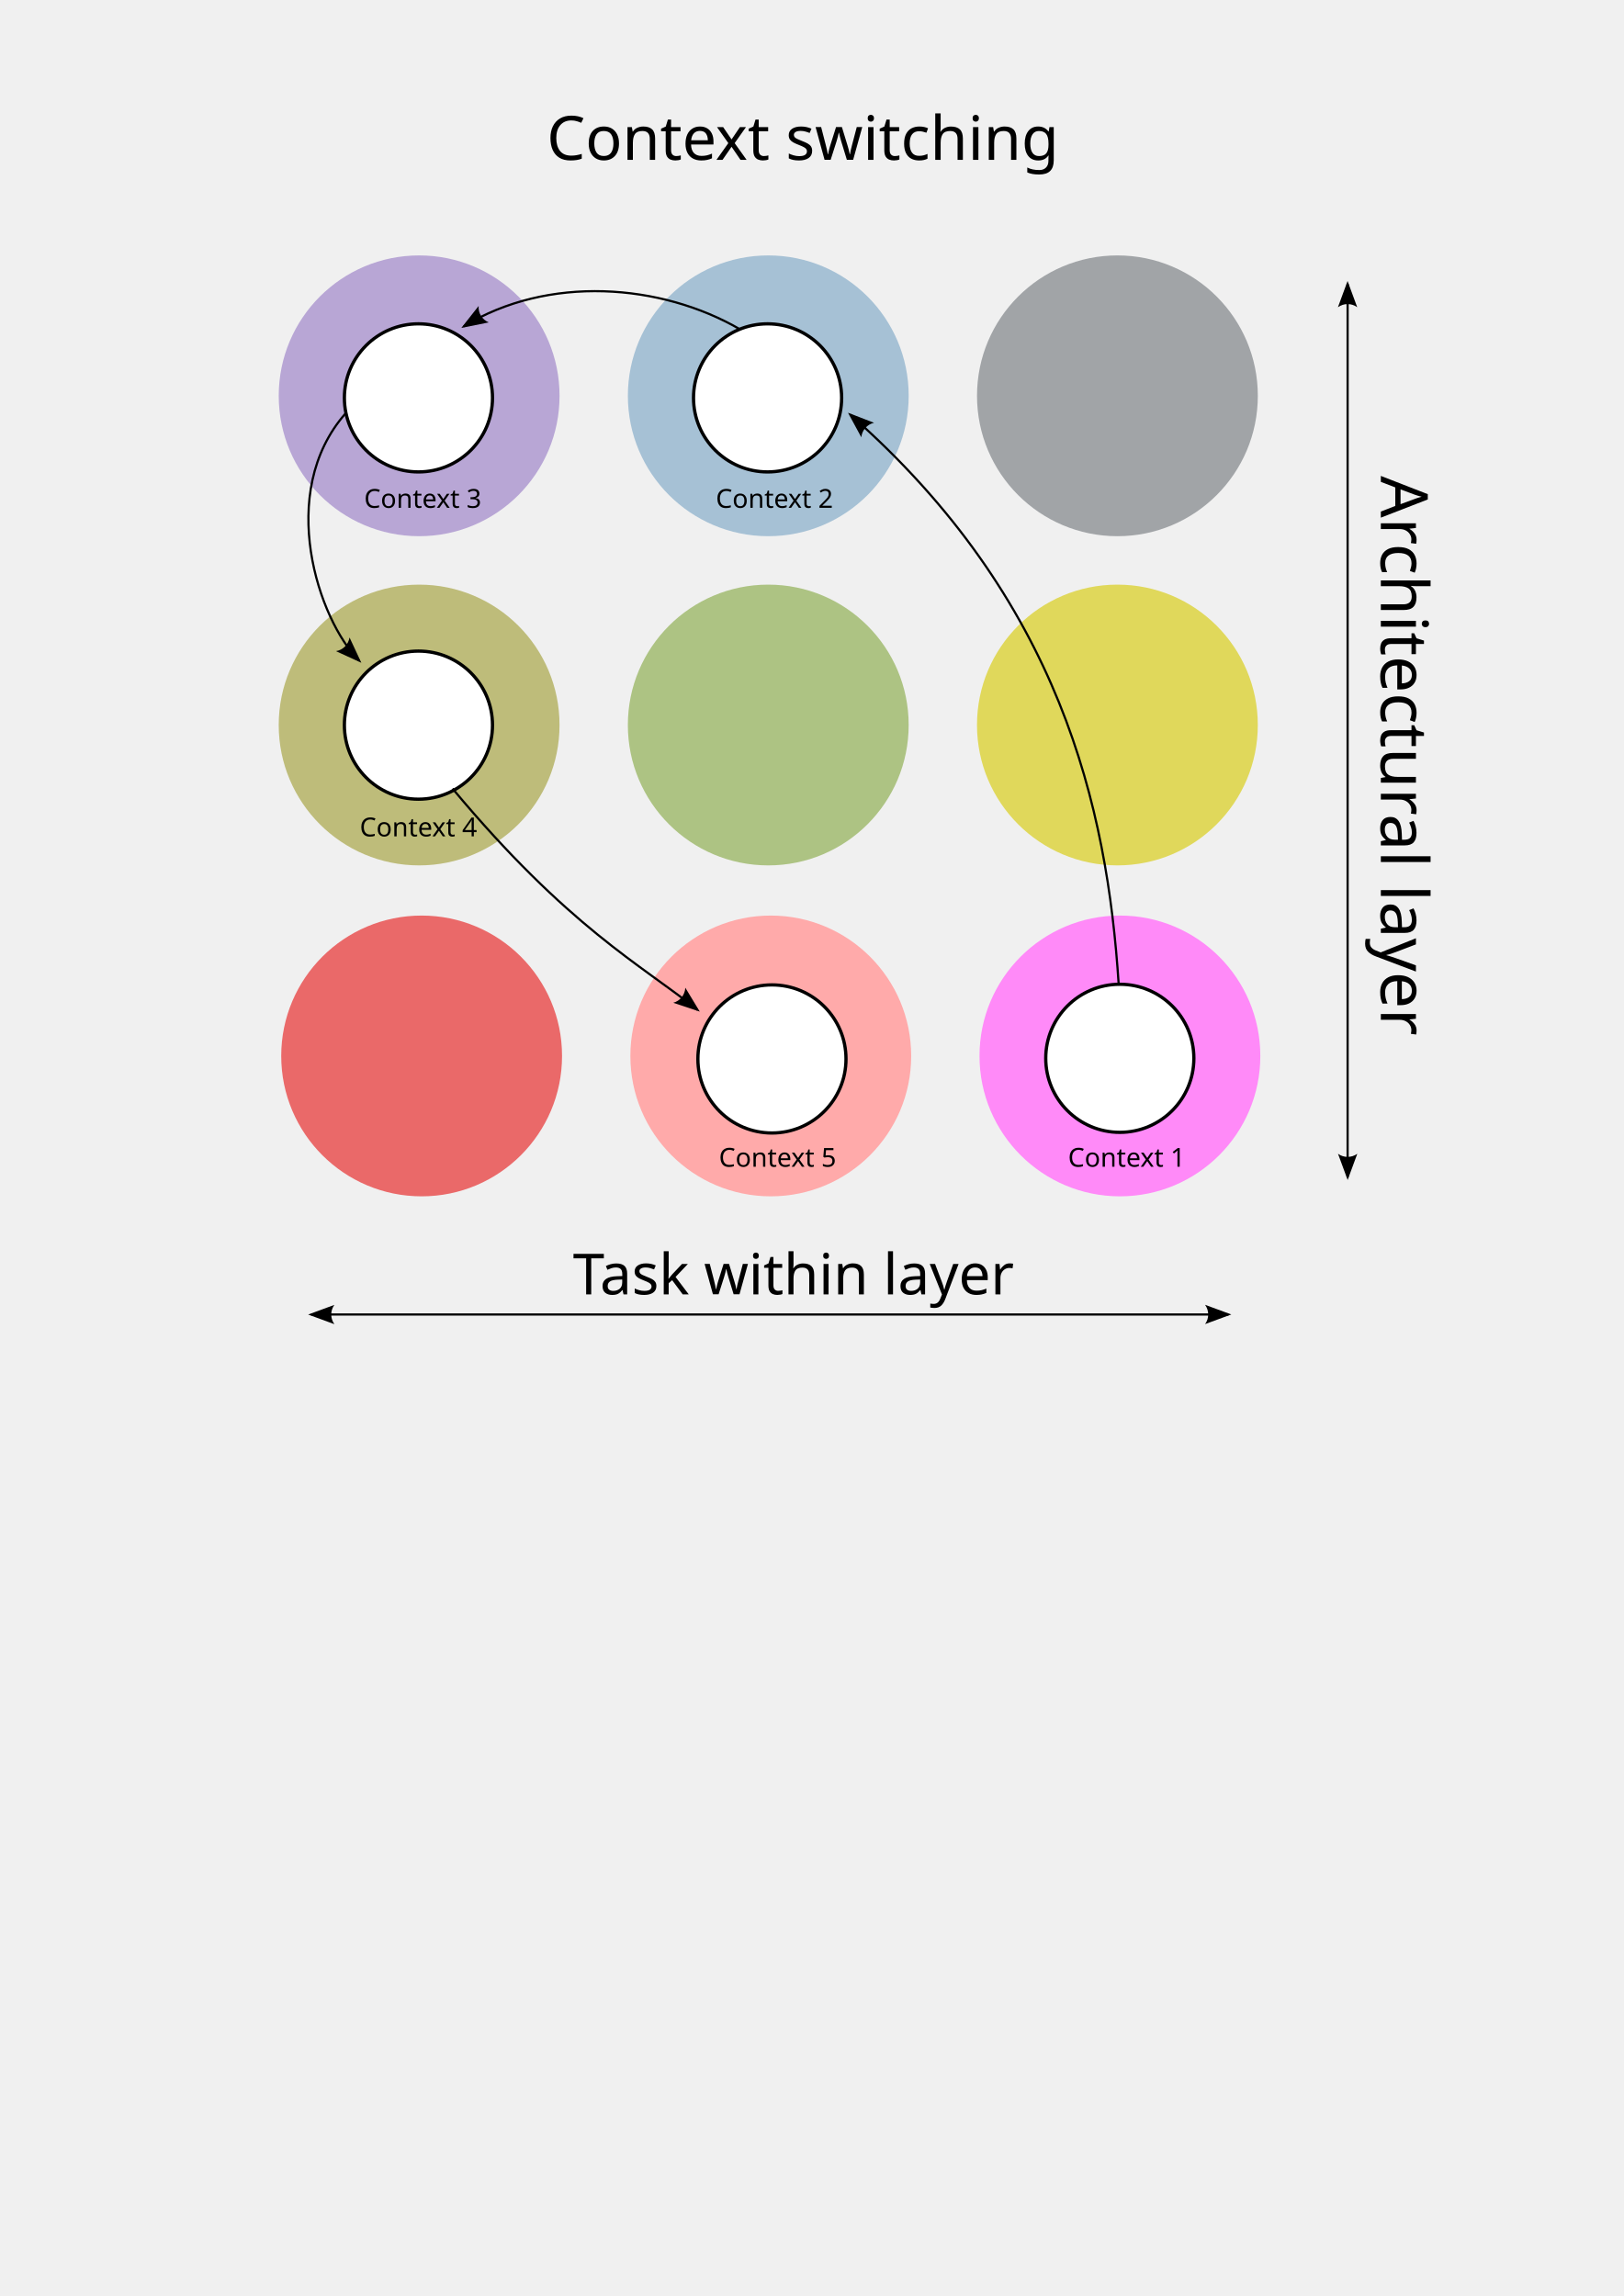
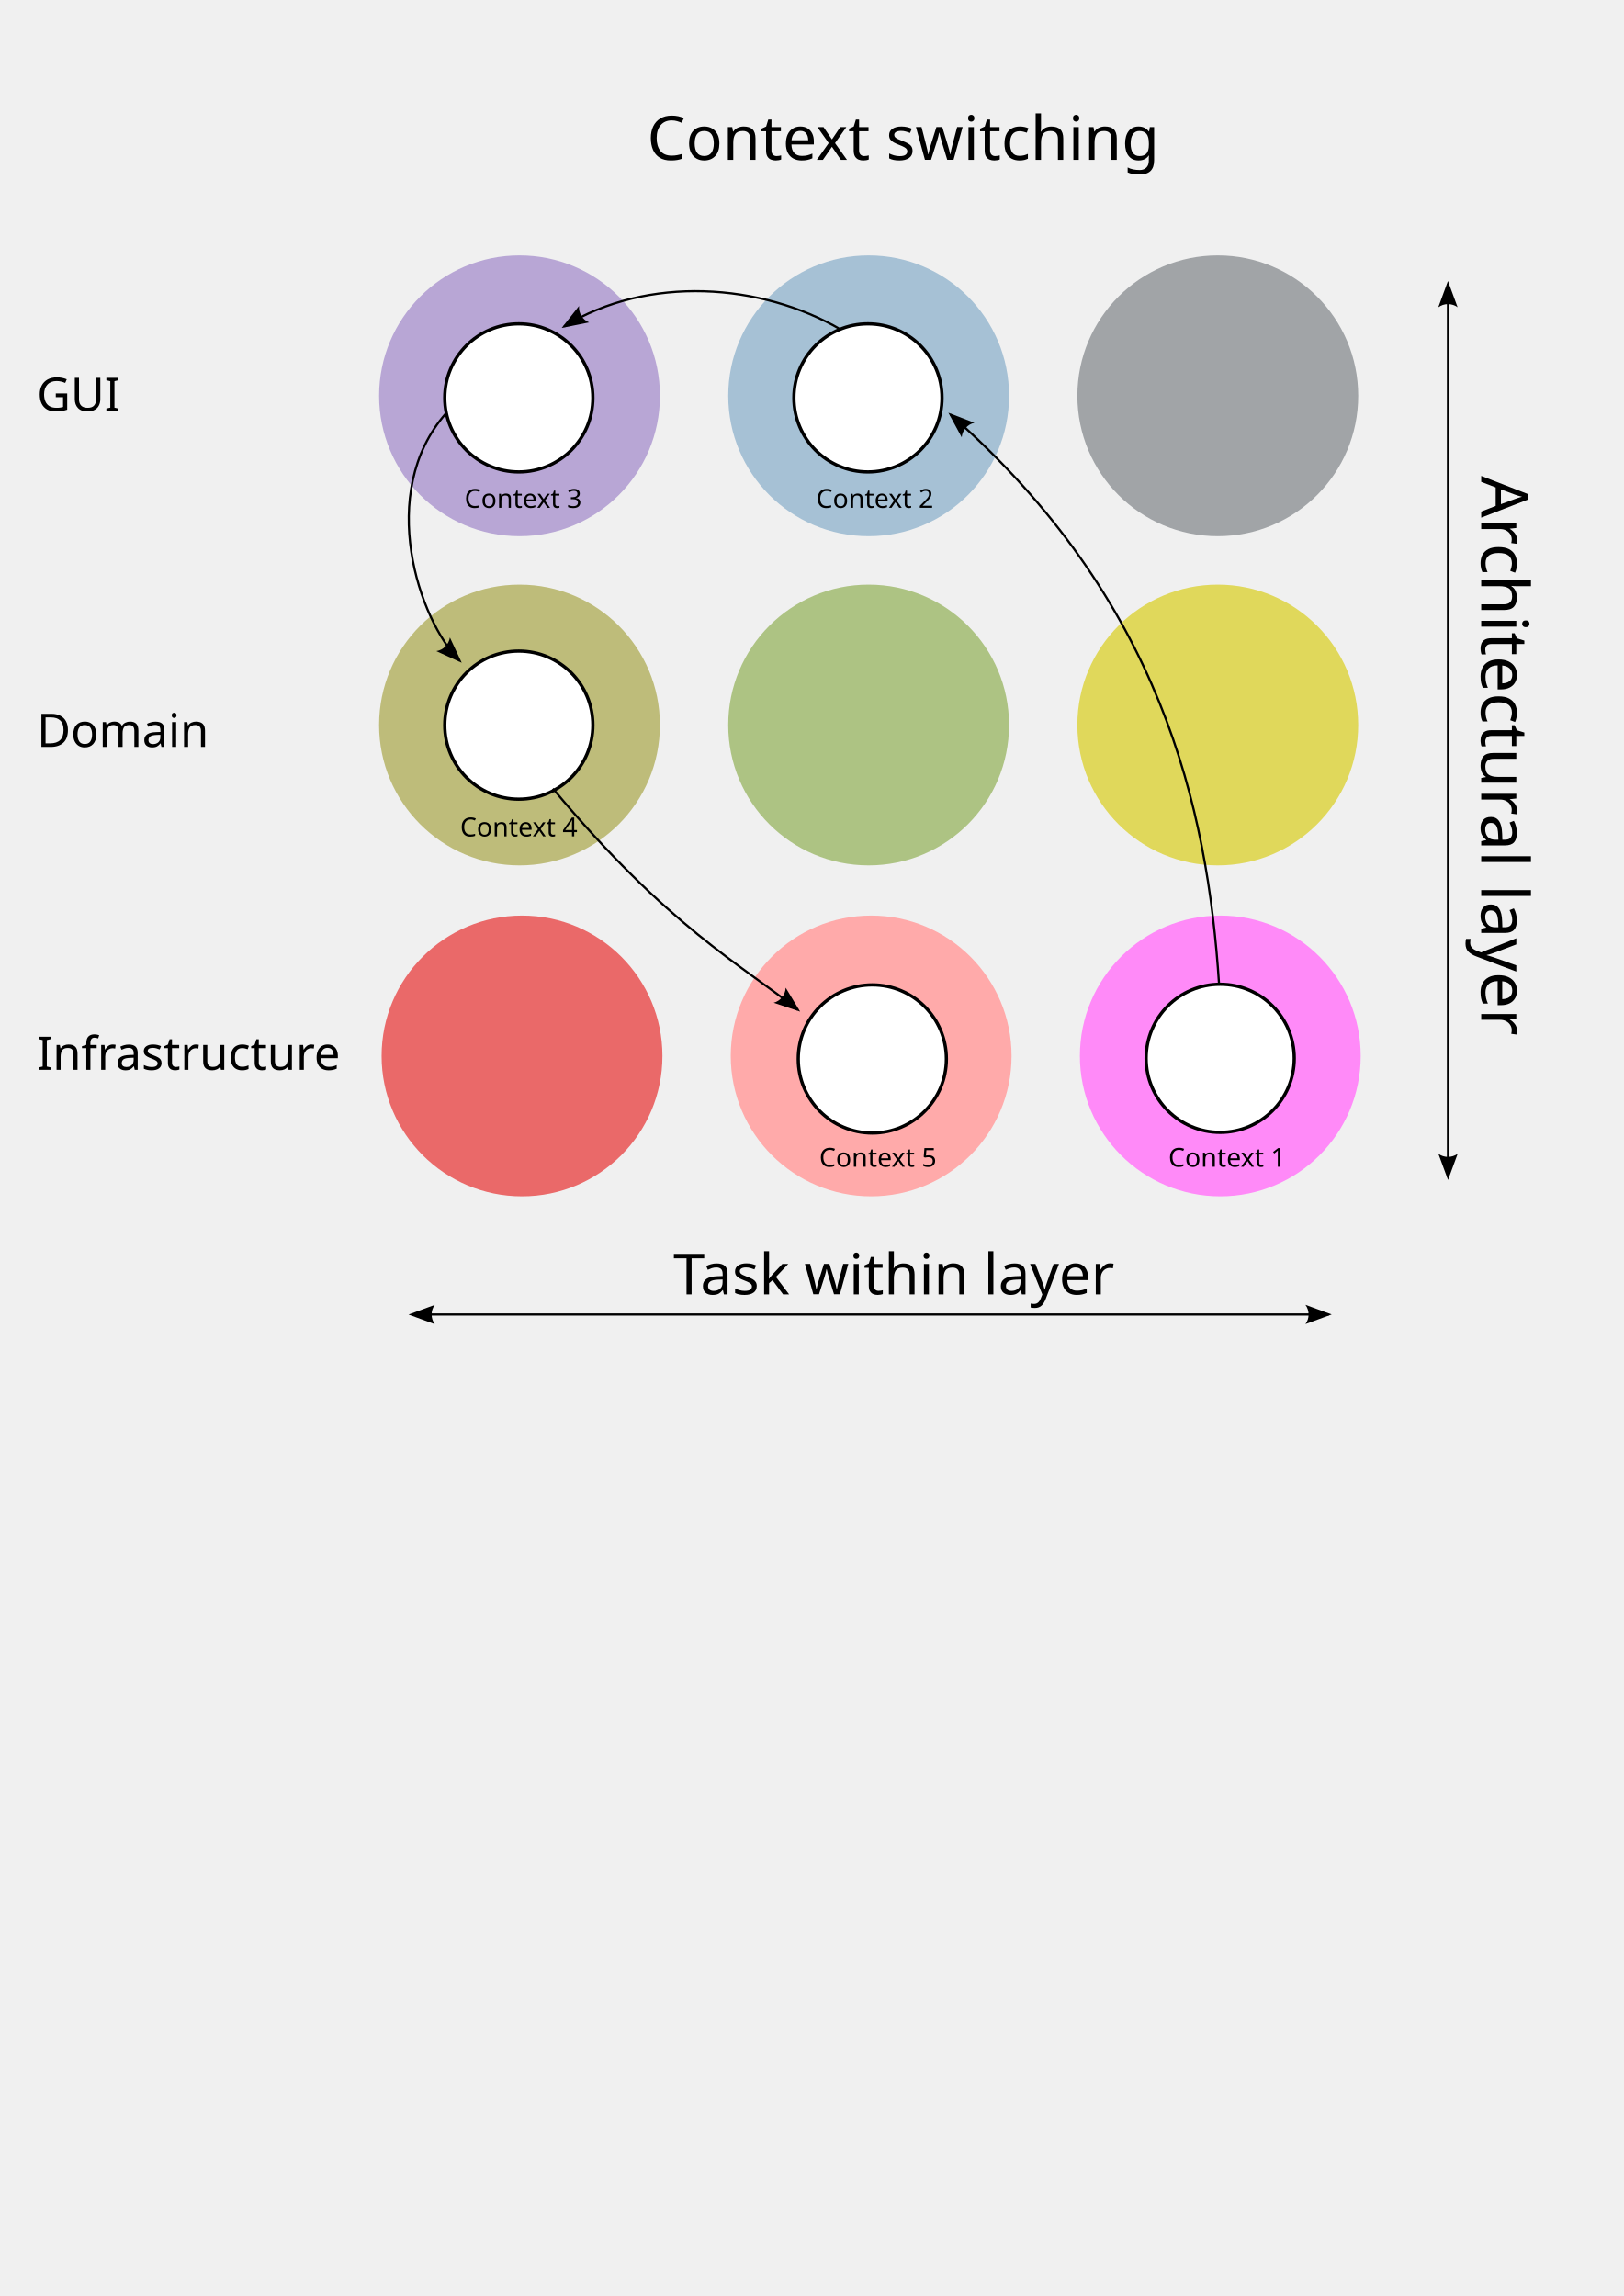
<svg xmlns="http://www.w3.org/2000/svg" width="744.094" height="1052.362" id="svg2" version="1.1">
  <defs id="defs4">
    <marker orient="auto" refY="0.0" refX="0.0" id="Arrow2Lend" style="overflow:visible;">
      <path id="path6749" style="font-size:12.0;fill-rule:evenodd;stroke-width:0.625;stroke-linejoin:round;" d="M 8.719,4.034 L -2.207,0.016 L 8.719,-4.002 C 6.973,-1.63 6.983,1.616 8.719,4.034 z " transform="scale(1.1) rotate(180) translate(1,0)" />
    </marker>
    <marker orient="auto" refY="0.0" refX="0.0" id="Arrow2Lstart" style="overflow:visible">
      <path id="path6746" style="font-size:12.0;fill-rule:evenodd;stroke-width:0.625;stroke-linejoin:round" d="M 8.719,4.034 L -2.207,0.016 L 8.719,-4.002 C 6.973,-1.63 6.983,1.616 8.719,4.034 z " transform="scale(1.1) translate(1,0)" />
    </marker>
    <marker orient="auto" refY="0.0" refX="0.0" id="Arrow1Lstart" style="overflow:visible">
      <path id="path6728" d="M 0.0,0.0 L 5.0,-5.0 L -12.5,0.0 L 5.0,5.0 L 0.0,0.0 z " style="fill-rule:evenodd;stroke:#000000;stroke-width:1.0pt;marker-start:none" transform="scale(0.8) translate(12.5,0)" />
    </marker>
    <marker orient="auto" refY="0" refX="0" id="Arrow2Lstart-1" style="overflow:visible">
      <path id="path6746-7" style="font-size:12px;fill-rule:evenodd;stroke-width:0.625;stroke-linejoin:round" d="M 8.719,4.034 -2.207,0.016 8.719,-4.002 c -1.745,2.372 -1.735,5.617 -6e-7,8.035 z" transform="matrix(1.1,0,0,1.1,1.1,0)" />
    </marker>
    <marker orient="auto" refY="0" refX="0" id="Arrow2Lend-4" style="overflow:visible">
      <path id="path6749-0" style="font-size:12px;fill-rule:evenodd;stroke-width:0.625;stroke-linejoin:round" d="M 8.719,4.034 -2.207,0.016 8.719,-4.002 c -1.745,2.372 -1.735,5.617 -6e-7,8.035 z" transform="matrix(-1.1,0,0,-1.1,-1.1,0)" />
    </marker>
    <marker orient="auto" refY="0" refX="0" id="Arrow2Lstart-4" style="overflow:visible">
      <path id="path6746-8" style="font-size:12px;fill-rule:evenodd;stroke-width:0.625;stroke-linejoin:round" d="M 8.719,4.034 -2.207,0.016 8.719,-4.002 c -1.745,2.372 -1.735,5.617 -6e-7,8.035 z" transform="matrix(1.1,0,0,1.1,1.1,0)" />
    </marker>
  </defs>
  <g id="layer1">
-     <path style="color:#000000;fill:#ffaaaa;fill-opacity:1;fill-rule:nonzero;stroke:none;stroke-width:1;marker:none;visibility:visible;display:inline;overflow:visible;enable-background:accumulate" id="path2991-0" d="m 406.586,489.707 a 108.591,108.591 0 1 1 -4e-5,0" transform="matrix(0.5925451,0,0,0.5925451,112.3018,129.4706)" />
-     <path transform="matrix(0.5925451,0,0,0.5925451,111.159,-173.1009)" d="m 406.586,489.707 a 108.591,108.591 0 1 1 -4e-5,0" id="path3990" style="color:#000000;fill:#a6c1d5;fill-opacity:1;fill-rule:nonzero;stroke:none;stroke-width:1;marker:none;visibility:visible;display:inline;overflow:visible;enable-background:accumulate" />
-     <path style="fill:none;stroke:#000000;stroke-width:1px;stroke-linecap:butt;stroke-linejoin:miter;stroke-opacity:1;marker-start:url(#Arrow2Lstart);marker-end:url(#Arrow2Lend)" d="m 617.569,539.516 0,-409.394" id="path6723" />
-     <text id="text3992-8" y="-632.796" x="218.125" style="font-size:30px;font-style:normal;font-variant:normal;font-weight:normal;font-stretch:normal;line-height:125%;letter-spacing:0px;word-spacing:0px;color:#000000;fill:#000000;fill-opacity:1;fill-rule:nonzero;stroke:none;stroke-width:1;marker:none;visibility:visible;display:inline;overflow:visible;enable-background:accumulate;font-family:Vrinda;-inkscape-font-specification:Vrinda" xml:space="preserve" transform="matrix(0,1,-1,0,0,0)">
-       <tspan y="-632.796" x="218.125" id="tspan7564">Architectural layer</tspan>
+     <path style="color:#000000;fill:#ffaaaa;fill-opacity:1;fill-rule:nonzero;stroke:none;stroke-width:1;marker:none;visibility:visible;display:inline;overflow:visible;enable-background:accumulate" id="path2991-0" d="m 406.586,489.707 a 108.591,108.591 0 1 1 -4e-5,0" transform="matrix(0.5925451,0,0,0.5925451,158.3018,129.4706)" />
+     <path transform="matrix(0.5925451,0,0,0.5925451,157.159,-173.1009)" d="m 406.586,489.707 a 108.591,108.591 0 1 1 -4e-5,0" id="path3990" style="color:#000000;fill:#a6c1d5;fill-opacity:1;fill-rule:nonzero;stroke:none;stroke-width:1;marker:none;visibility:visible;display:inline;overflow:visible;enable-background:accumulate" />
+     <path style="fill:none;stroke:#000000;stroke-width:1px;stroke-linecap:butt;stroke-linejoin:miter;stroke-opacity:1;marker-start:url(#Arrow2Lstart);marker-end:url(#Arrow2Lend)" d="m 663.569,539.516 0,-409.394" id="path6723" />
+     <text id="text3992-8" y="-678.796" x="218.125" style="font-size:30px;font-style:normal;font-variant:normal;font-weight:normal;font-stretch:normal;line-height:125%;letter-spacing:0px;word-spacing:0px;color:#000000;fill:#000000;fill-opacity:1;fill-rule:nonzero;stroke:none;stroke-width:1;marker:none;visibility:visible;display:inline;overflow:visible;enable-background:accumulate;font-family:Vrinda;-inkscape-font-specification:Vrinda" xml:space="preserve" transform="matrix(0,1,-1,0,0,0)">
+       <tspan y="-678.796" x="218.125" id="tspan7564">Architectural layer</tspan>
    </text>
    <flowRoot xml:space="preserve" id="flowRoot7618" style="fill:black;stroke:none;stroke-opacity:1;stroke-width:1px;stroke-linejoin:miter;stroke-linecap:butt;fill-opacity:1;font-family:Sans;font-style:normal;font-weight:normal;font-size:12px;line-height:125%;letter-spacing:0px;word-spacing:0px">
      <flowRegion id="flowRegion7620">
        <rect id="rect7622" width="10" height="24.286" x="860" y="446.648" />
      </flowRegion>
      <flowPara id="flowPara7624" />
    </flowRoot>
-     <path style="color:#000000;fill:#adc383;fill-opacity:1;fill-rule:nonzero;stroke:none;stroke-width:1;marker:none;visibility:visible;display:inline;overflow:visible;enable-background:accumulate" d="m 352.071,267.959 c 35.537,0 64.345,28.808 64.345,64.345 0,35.537 -28.808,64.345 -64.345,64.345 -35.537,0 -64.345,-28.808 -64.345,-64.345 0,-35.537 28.808,-64.345 64.345,-64.345" id="path2991-3" />
-     <path transform="matrix(0.5925451,0,0,0.5925451,-47.69819,129.4706)" d="m 406.586,489.707 a 108.591,108.591 0 1 1 -4e-5,0" id="path3026" style="color:#000000;fill:#ea6969;fill-opacity:1;fill-rule:nonzero;stroke:none;stroke-width:1;marker:none;visibility:visible;display:inline;overflow:visible;enable-background:accumulate" />
-     <path style="color:#000000;fill:#b8a6d5;fill-opacity:1;fill-rule:nonzero;stroke:none;stroke-width:1;marker:none;visibility:visible;display:inline;overflow:visible;enable-background:accumulate" id="path3028" d="m 406.586,489.707 a 108.591,108.591 0 1 1 -4e-5,0" transform="matrix(0.5925451,0,0,0.5925451,-48.84105,-173.1009)" />
-     <path id="path3030" d="m 192.071,267.959 c 35.537,0 64.345,28.808 64.345,64.345 0,35.537 -28.808,64.345 -64.345,64.345 -35.537,0 -64.345,-28.808 -64.345,-64.345 0,-35.537 28.808,-64.345 64.345,-64.345" style="color:#000000;fill:#bebc7a;fill-opacity:1;fill-rule:nonzero;stroke:none;stroke-width:1;marker:none;visibility:visible;display:inline;overflow:visible;enable-background:accumulate" />
-     <path transform="matrix(0.5925451,0,0,0.5925451,272.3018,129.4706)" d="m 406.586,489.707 a 108.591,108.591 0 1 1 -4e-5,0" id="path3032" style="color:#000000;fill:#ff8af8;fill-opacity:1;fill-rule:nonzero;stroke:none;stroke-width:1;marker:none;visibility:visible;display:inline;overflow:visible;enable-background:accumulate" />
-     <path style="color:#000000;fill:#a1a4a7;fill-opacity:1;fill-rule:nonzero;stroke:none;stroke-width:1;marker:none;visibility:visible;display:inline;overflow:visible;enable-background:accumulate" id="path3034" d="m 406.586,489.707 a 108.591,108.591 0 1 1 -4e-5,0" transform="matrix(0.5925451,0,0,0.5925451,271.159,-173.1009)" />
-     <path id="path3036" d="m 512.071,267.959 c 35.537,0 64.345,28.808 64.345,64.345 0,35.537 -28.808,64.345 -64.345,64.345 -35.537,0 -64.345,-28.808 -64.345,-64.345 0,-35.537 28.808,-64.345 64.345,-64.345" style="color:#000000;fill:#e0d85b;fill-opacity:1;fill-rule:nonzero;stroke:none;stroke-width:1;marker:none;visibility:visible;display:inline;overflow:visible;enable-background:accumulate" />
-     <path id="path3038" d="m 562.941,602.494 -420.394,0" style="fill:none;stroke:#000000;stroke-width:1px;stroke-linecap:butt;stroke-linejoin:miter;stroke-opacity:1;marker-start:url(#Arrow2Lstart);marker-end:url(#Arrow2Lend)" />
-     <text xml:space="preserve" style="font-size:26px;font-style:normal;font-weight:normal;line-height:125%;letter-spacing:0px;word-spacing:0px;color:#000000;fill:#000000;fill-opacity:1;fill-rule:nonzero;stroke:none;stroke-width:1;marker:none;visibility:visible;display:inline;overflow:visible;enable-background:accumulate;font-family:Sans" x="262.55" y="593.267" id="text3040">
-       <tspan id="tspan3042" x="262.55" y="593.267">Task within layer</tspan>
+     <path style="color:#000000;fill:#adc383;fill-opacity:1;fill-rule:nonzero;stroke:none;stroke-width:1;marker:none;visibility:visible;display:inline;overflow:visible;enable-background:accumulate" d="m 398.071,267.959 c 35.537,0 64.345,28.808 64.345,64.345 0,35.537 -28.808,64.345 -64.345,64.345 -35.537,0 -64.345,-28.808 -64.345,-64.345 0,-35.537 28.808,-64.345 64.345,-64.345" id="path2991-3" />
+     <path transform="matrix(0.5925451,0,0,0.5925451,-1.69819,129.4706)" d="m 406.586,489.707 a 108.591,108.591 0 1 1 -4e-5,0" id="path3026" style="color:#000000;fill:#ea6969;fill-opacity:1;fill-rule:nonzero;stroke:none;stroke-width:1;marker:none;visibility:visible;display:inline;overflow:visible;enable-background:accumulate" />
+     <path style="color:#000000;fill:#b8a6d5;fill-opacity:1;fill-rule:nonzero;stroke:none;stroke-width:1;marker:none;visibility:visible;display:inline;overflow:visible;enable-background:accumulate" id="path3028" d="m 406.586,489.707 a 108.591,108.591 0 1 1 -4e-5,0" transform="matrix(0.5925451,0,0,0.5925451,-2.84105,-173.1009)" />
+     <path id="path3030" d="m 238.071,267.959 c 35.537,0 64.345,28.808 64.345,64.345 0,35.537 -28.808,64.345 -64.345,64.345 -35.537,0 -64.345,-28.808 -64.345,-64.345 0,-35.537 28.808,-64.345 64.345,-64.345" style="color:#000000;fill:#bebc7a;fill-opacity:1;fill-rule:nonzero;stroke:none;stroke-width:1;marker:none;visibility:visible;display:inline;overflow:visible;enable-background:accumulate" />
+     <path transform="matrix(0.5925451,0,0,0.5925451,318.3018,129.4706)" d="m 406.586,489.707 a 108.591,108.591 0 1 1 -4e-5,0" id="path3032" style="color:#000000;fill:#ff8af8;fill-opacity:1;fill-rule:nonzero;stroke:none;stroke-width:1;marker:none;visibility:visible;display:inline;overflow:visible;enable-background:accumulate" />
+     <path style="color:#000000;fill:#a1a4a7;fill-opacity:1;fill-rule:nonzero;stroke:none;stroke-width:1;marker:none;visibility:visible;display:inline;overflow:visible;enable-background:accumulate" id="path3034" d="m 406.586,489.707 a 108.591,108.591 0 1 1 -4e-5,0" transform="matrix(0.5925451,0,0,0.5925451,317.159,-173.1009)" />
+     <path id="path3036" d="m 558.071,267.959 c 35.537,0 64.345,28.808 64.345,64.345 0,35.537 -28.808,64.345 -64.345,64.345 -35.537,0 -64.345,-28.808 -64.345,-64.345 0,-35.537 28.808,-64.345 64.345,-64.345" style="color:#000000;fill:#e0d85b;fill-opacity:1;fill-rule:nonzero;stroke:none;stroke-width:1;marker:none;visibility:visible;display:inline;overflow:visible;enable-background:accumulate" />
+     <path id="path3038" d="m 608.941,602.494 -420.394,0" style="fill:none;stroke:#000000;stroke-width:1px;stroke-linecap:butt;stroke-linejoin:miter;stroke-opacity:1;marker-start:url(#Arrow2Lstart);marker-end:url(#Arrow2Lend)" />
+     <text xml:space="preserve" style="font-size:26px;font-style:normal;font-weight:normal;line-height:125%;letter-spacing:0px;word-spacing:0px;color:#000000;fill:#000000;fill-opacity:1;fill-rule:nonzero;stroke:none;stroke-width:1;marker:none;visibility:visible;display:inline;overflow:visible;enable-background:accumulate;font-family:Sans" x="308.55" y="593.267" id="text3040">
+       <tspan id="tspan3042" x="308.55" y="593.267">Task within layer</tspan>
    </text>
-     <text id="text3842" y="73.267" x="250.55" style="font-size:28px;font-style:normal;font-weight:normal;line-height:125%;letter-spacing:0px;word-spacing:0px;color:#000000;fill:#000000;fill-opacity:1;fill-rule:nonzero;stroke:none;stroke-width:1;marker:none;visibility:visible;display:inline;overflow:visible;enable-background:accumulate;font-family:Sans" xml:space="preserve">
-       <tspan y="73.267" x="250.55" id="tspan3844">Context switching</tspan>
+     <text id="text3842" y="73.267" x="296.55" style="font-size:28px;font-style:normal;font-weight:normal;line-height:125%;letter-spacing:0px;word-spacing:0px;color:#000000;fill:#000000;fill-opacity:1;fill-rule:nonzero;stroke:none;stroke-width:1;marker:none;visibility:visible;display:inline;overflow:visible;enable-background:accumulate;font-family:Sans" xml:space="preserve">
+       <tspan y="73.267" x="296.55" id="tspan3844">Context switching</tspan>
    </text>
-     <path style="color:#000000;fill:#ffffff;fill-opacity:1;stroke:#000000;stroke-width:3.716;stroke-miterlimit:4;stroke-opacity:1;stroke-dasharray:none;marker:none;visibility:visible;display:inline;overflow:visible;enable-background:accumulate" id="path4045" d="m 406.586,514.229 a 84.07,84.07 0 1 1 -3e-5,0" transform="matrix(0.4037079,0,0,0.4037079,349.0294,243.5315)" />
-     <path style="fill:none;stroke:#000000;stroke-width:1px;stroke-linecap:butt;stroke-linejoin:miter;stroke-opacity:1;marker-start:url(#Arrow2Lstart);marker-end:none" d="m 389.616,190.035 c 96.353,84.747 117.773,179.996 123.037,261.029" id="path6723-9" />
-     <path style="fill:none;stroke:#000000;stroke-width:1px;stroke-linecap:butt;stroke-linejoin:miter;stroke-opacity:1;marker-start:url(#Arrow2Lstart);marker-end:none" d="m 212.538,149.583 c 38.427,-23.572 90.311,-19.79 126.794,1.471" id="path6723-9-8" />
-     <text xml:space="preserve" style="font-size:12px;font-style:normal;font-weight:normal;line-height:125%;letter-spacing:0px;word-spacing:0px;fill:#000000;fill-opacity:1;stroke:none;font-family:Sans" x="489.439" y="534.76" id="text4252">
-       <tspan id="tspan4254" x="489.439" y="534.76">Context 1</tspan>
+     <path style="color:#000000;fill:#ffffff;fill-opacity:1;stroke:#000000;stroke-width:3.716;stroke-miterlimit:4;stroke-opacity:1;stroke-dasharray:none;marker:none;visibility:visible;display:inline;overflow:visible;enable-background:accumulate" id="path4045" d="m 406.586,514.229 a 84.07,84.07 0 1 1 -3e-5,0" transform="matrix(0.4037079,0,0,0.4037079,395.0294,243.5315)" />
+     <path style="fill:none;stroke:#000000;stroke-width:1px;stroke-linecap:butt;stroke-linejoin:miter;stroke-opacity:1;marker-start:url(#Arrow2Lstart);marker-end:none" d="m 435.616,190.035 c 96.353,84.747 117.773,179.996 123.037,261.029" id="path6723-9" />
+     <path style="fill:none;stroke:#000000;stroke-width:1px;stroke-linecap:butt;stroke-linejoin:miter;stroke-opacity:1;marker-start:url(#Arrow2Lstart);marker-end:none" d="m 258.538,149.583 c 38.427,-23.572 90.311,-19.79 126.794,1.471" id="path6723-9-8" />
+     <text xml:space="preserve" style="font-size:12px;font-style:normal;font-weight:normal;line-height:125%;letter-spacing:0px;word-spacing:0px;fill:#000000;fill-opacity:1;stroke:none;font-family:Sans" x="535.439" y="534.76" id="text4252">
+       <tspan id="tspan4254" x="535.439" y="534.76">Context 1</tspan>
    </text>
-     <path style="color:#000000;fill:#ffffff;fill-opacity:1;stroke:#000000;stroke-width:3.716;stroke-miterlimit:4;stroke-opacity:1;stroke-dasharray:none;marker:none;visibility:visible;display:inline;overflow:visible;enable-background:accumulate" id="path4287" d="m 406.586,514.229 a 84.07,84.07 0 1 1 -3e-5,0" transform="matrix(0.4037079,0,0,0.4037079,189.6152,243.8243)" />
-     <path transform="matrix(0.4037079,0,0,0.4037079,27.6152,-59.17566)" d="m 406.586,514.229 a 84.07,84.07 0 1 1 -3e-5,0" id="path4289" style="color:#000000;fill:#ffffff;fill-opacity:1;stroke:#000000;stroke-width:3.716;stroke-miterlimit:4;stroke-opacity:1;stroke-dasharray:none;marker:none;visibility:visible;display:inline;overflow:visible;enable-background:accumulate" />
-     <text id="text4291" y="232.76" x="328.025" style="font-size:12px;font-style:normal;font-weight:normal;line-height:125%;letter-spacing:0px;word-spacing:0px;fill:#000000;fill-opacity:1;stroke:none;font-family:Sans" xml:space="preserve">
-       <tspan y="232.76" x="328.025" id="tspan4295">Context 2</tspan>
+     <path style="color:#000000;fill:#ffffff;fill-opacity:1;stroke:#000000;stroke-width:3.716;stroke-miterlimit:4;stroke-opacity:1;stroke-dasharray:none;marker:none;visibility:visible;display:inline;overflow:visible;enable-background:accumulate" id="path4287" d="m 406.586,514.229 a 84.07,84.07 0 1 1 -3e-5,0" transform="matrix(0.4037079,0,0,0.4037079,235.6152,243.8243)" />
+     <path transform="matrix(0.4037079,0,0,0.4037079,73.6152,-59.17566)" d="m 406.586,514.229 a 84.07,84.07 0 1 1 -3e-5,0" id="path4289" style="color:#000000;fill:#ffffff;fill-opacity:1;stroke:#000000;stroke-width:3.716;stroke-miterlimit:4;stroke-opacity:1;stroke-dasharray:none;marker:none;visibility:visible;display:inline;overflow:visible;enable-background:accumulate" />
+     <text id="text4291" y="232.76" x="374.025" style="font-size:12px;font-style:normal;font-weight:normal;line-height:125%;letter-spacing:0px;word-spacing:0px;fill:#000000;fill-opacity:1;stroke:none;font-family:Sans" xml:space="preserve">
+       <tspan y="232.76" x="374.025" id="tspan4295">Context 2</tspan>
    </text>
-     <text xml:space="preserve" style="font-size:12px;font-style:normal;font-weight:normal;line-height:125%;letter-spacing:0px;word-spacing:0px;fill:#000000;fill-opacity:1;stroke:none;font-family:Sans" x="166.853" y="232.76" id="text4299">
-       <tspan x="166.853" y="232.76" id="tspan4303">Context 3</tspan>
+     <text xml:space="preserve" style="font-size:12px;font-style:normal;font-weight:normal;line-height:125%;letter-spacing:0px;word-spacing:0px;fill:#000000;fill-opacity:1;stroke:none;font-family:Sans" x="212.853" y="232.76" id="text4299">
+       <tspan x="212.853" y="232.76" id="tspan4303">Context 3</tspan>
    </text>
-     <path style="color:#000000;fill:#ffffff;fill-opacity:1;stroke:#000000;stroke-width:3.716;stroke-miterlimit:4;stroke-opacity:1;stroke-dasharray:none;marker:none;visibility:visible;display:inline;overflow:visible;enable-background:accumulate" id="path4307" d="m 406.586,514.229 a 84.07,84.07 0 1 1 -3e-5,0" transform="matrix(0.4037079,0,0,0.4037079,27.6152,90.82434)" />
-     <path id="path4309" d="M 164.64,302.856 C 145.967,284.32 126.308,225.918 158.382,189.448" style="fill:none;stroke:#000000;stroke-width:1px;stroke-linecap:butt;stroke-linejoin:miter;stroke-opacity:1;marker-start:url(#Arrow2Lstart);marker-end:none" />
-     <text id="text4311" y="383.346" x="164.853" style="font-size:12px;font-style:normal;font-weight:normal;line-height:125%;letter-spacing:0px;word-spacing:0px;fill:#000000;fill-opacity:1;stroke:none;font-family:Sans" xml:space="preserve">
-       <tspan y="383.346" x="164.853" id="tspan4313">Context 4</tspan>
+     <path style="color:#000000;fill:#ffffff;fill-opacity:1;stroke:#000000;stroke-width:3.716;stroke-miterlimit:4;stroke-opacity:1;stroke-dasharray:none;marker:none;visibility:visible;display:inline;overflow:visible;enable-background:accumulate" id="path4307" d="m 406.586,514.229 a 84.07,84.07 0 1 1 -3e-5,0" transform="matrix(0.4037079,0,0,0.4037079,73.6152,90.82434)" />
+     <path id="path4309" d="M 210.64,302.856 C 191.967,284.32 172.308,225.918 204.382,189.448" style="fill:none;stroke:#000000;stroke-width:1px;stroke-linecap:butt;stroke-linejoin:miter;stroke-opacity:1;marker-start:url(#Arrow2Lstart);marker-end:none" />
+     <text id="text4311" y="383.346" x="210.853" style="font-size:12px;font-style:normal;font-weight:normal;line-height:125%;letter-spacing:0px;word-spacing:0px;fill:#000000;fill-opacity:1;stroke:none;font-family:Sans" xml:space="preserve">
+       <tspan y="383.346" x="210.853" id="tspan4313">Context 4</tspan>
    </text>
-     <path style="fill:none;stroke:#000000;stroke-width:1px;stroke-linecap:butt;stroke-linejoin:miter;stroke-opacity:1;marker-start:url(#Arrow2Lstart);marker-end:none" d="M 319.64,462.856 C 293.967,442.32 260.308,424.918 207.382,361.448" id="path4315" />
-     <text id="text4323" y="534.76" x="329.439" style="font-size:12px;font-style:normal;font-weight:normal;line-height:125%;letter-spacing:0px;word-spacing:0px;fill:#000000;fill-opacity:1;stroke:none;font-family:Sans" xml:space="preserve">
-       <tspan y="534.76" x="329.439" id="tspan4325">Context 5</tspan>
+     <path style="fill:none;stroke:#000000;stroke-width:1px;stroke-linecap:butt;stroke-linejoin:miter;stroke-opacity:1;marker-start:url(#Arrow2Lstart);marker-end:none" d="M 365.64,462.856 C 339.967,442.32 306.308,424.918 253.382,361.448" id="path4315" />
+     <text id="text4323" y="534.76" x="375.439" style="font-size:12px;font-style:normal;font-weight:normal;line-height:125%;letter-spacing:0px;word-spacing:0px;fill:#000000;fill-opacity:1;stroke:none;font-family:Sans" xml:space="preserve">
+       <tspan y="534.76" x="375.439" id="tspan4325">Context 5</tspan>
    </text>
-     <path transform="matrix(0.4037079,0,0,0.4037079,187.6152,-59.17566)" d="m 406.586,514.229 a 84.07,84.07 0 1 1 -3e-5,0" id="path4327" style="color:#000000;fill:#ffffff;fill-opacity:1;stroke:#000000;stroke-width:3.716;stroke-miterlimit:4;stroke-opacity:1;stroke-dasharray:none;marker:none;visibility:visible;display:inline;overflow:visible;enable-background:accumulate" />
+     <path transform="matrix(0.4037079,0,0,0.4037079,233.6152,-59.17566)" d="m 406.586,514.229 a 84.07,84.07 0 1 1 -3e-5,0" id="path4327" style="color:#000000;fill:#ffffff;fill-opacity:1;stroke:#000000;stroke-width:3.716;stroke-miterlimit:4;stroke-opacity:1;stroke-dasharray:none;marker:none;visibility:visible;display:inline;overflow:visible;enable-background:accumulate" />
+     <text xml:space="preserve" style="font-size:21.245px;font-style:normal;font-weight:normal;line-height:125%;letter-spacing:0px;word-spacing:0px;color:#000000;fill:#000000;fill-opacity:1;fill-rule:nonzero;stroke:none;stroke-width:1;marker:none;visibility:visible;display:inline;overflow:visible;enable-background:accumulate;font-family:Sans" x="16.909" y="188.35" id="text5208">
+       <tspan id="tspan5210" x="16.909" y="188.35">GUI</tspan>
+     </text>
+     <text id="text5212" y="342.35" x="16.909" style="font-size:21.245px;font-style:normal;font-weight:normal;line-height:125%;letter-spacing:0px;word-spacing:0px;color:#000000;fill:#000000;fill-opacity:1;fill-rule:nonzero;stroke:none;stroke-width:1;marker:none;visibility:visible;display:inline;overflow:visible;enable-background:accumulate;font-family:Sans" xml:space="preserve">
+       <tspan y="342.35" x="16.909" id="tspan5214">Domain</tspan>
+     </text>
+     <text xml:space="preserve" style="font-size:21.245px;font-style:normal;font-weight:normal;line-height:125%;letter-spacing:0px;word-spacing:0px;color:#000000;fill:#000000;fill-opacity:1;fill-rule:nonzero;stroke:none;stroke-width:1;marker:none;visibility:visible;display:inline;overflow:visible;enable-background:accumulate;font-family:Sans" x="16.909" y="490.35" id="text5216">
+       <tspan id="tspan5218" x="16.909" y="490.35">Infrastructure</tspan>
+     </text>
  </g>
</svg>
